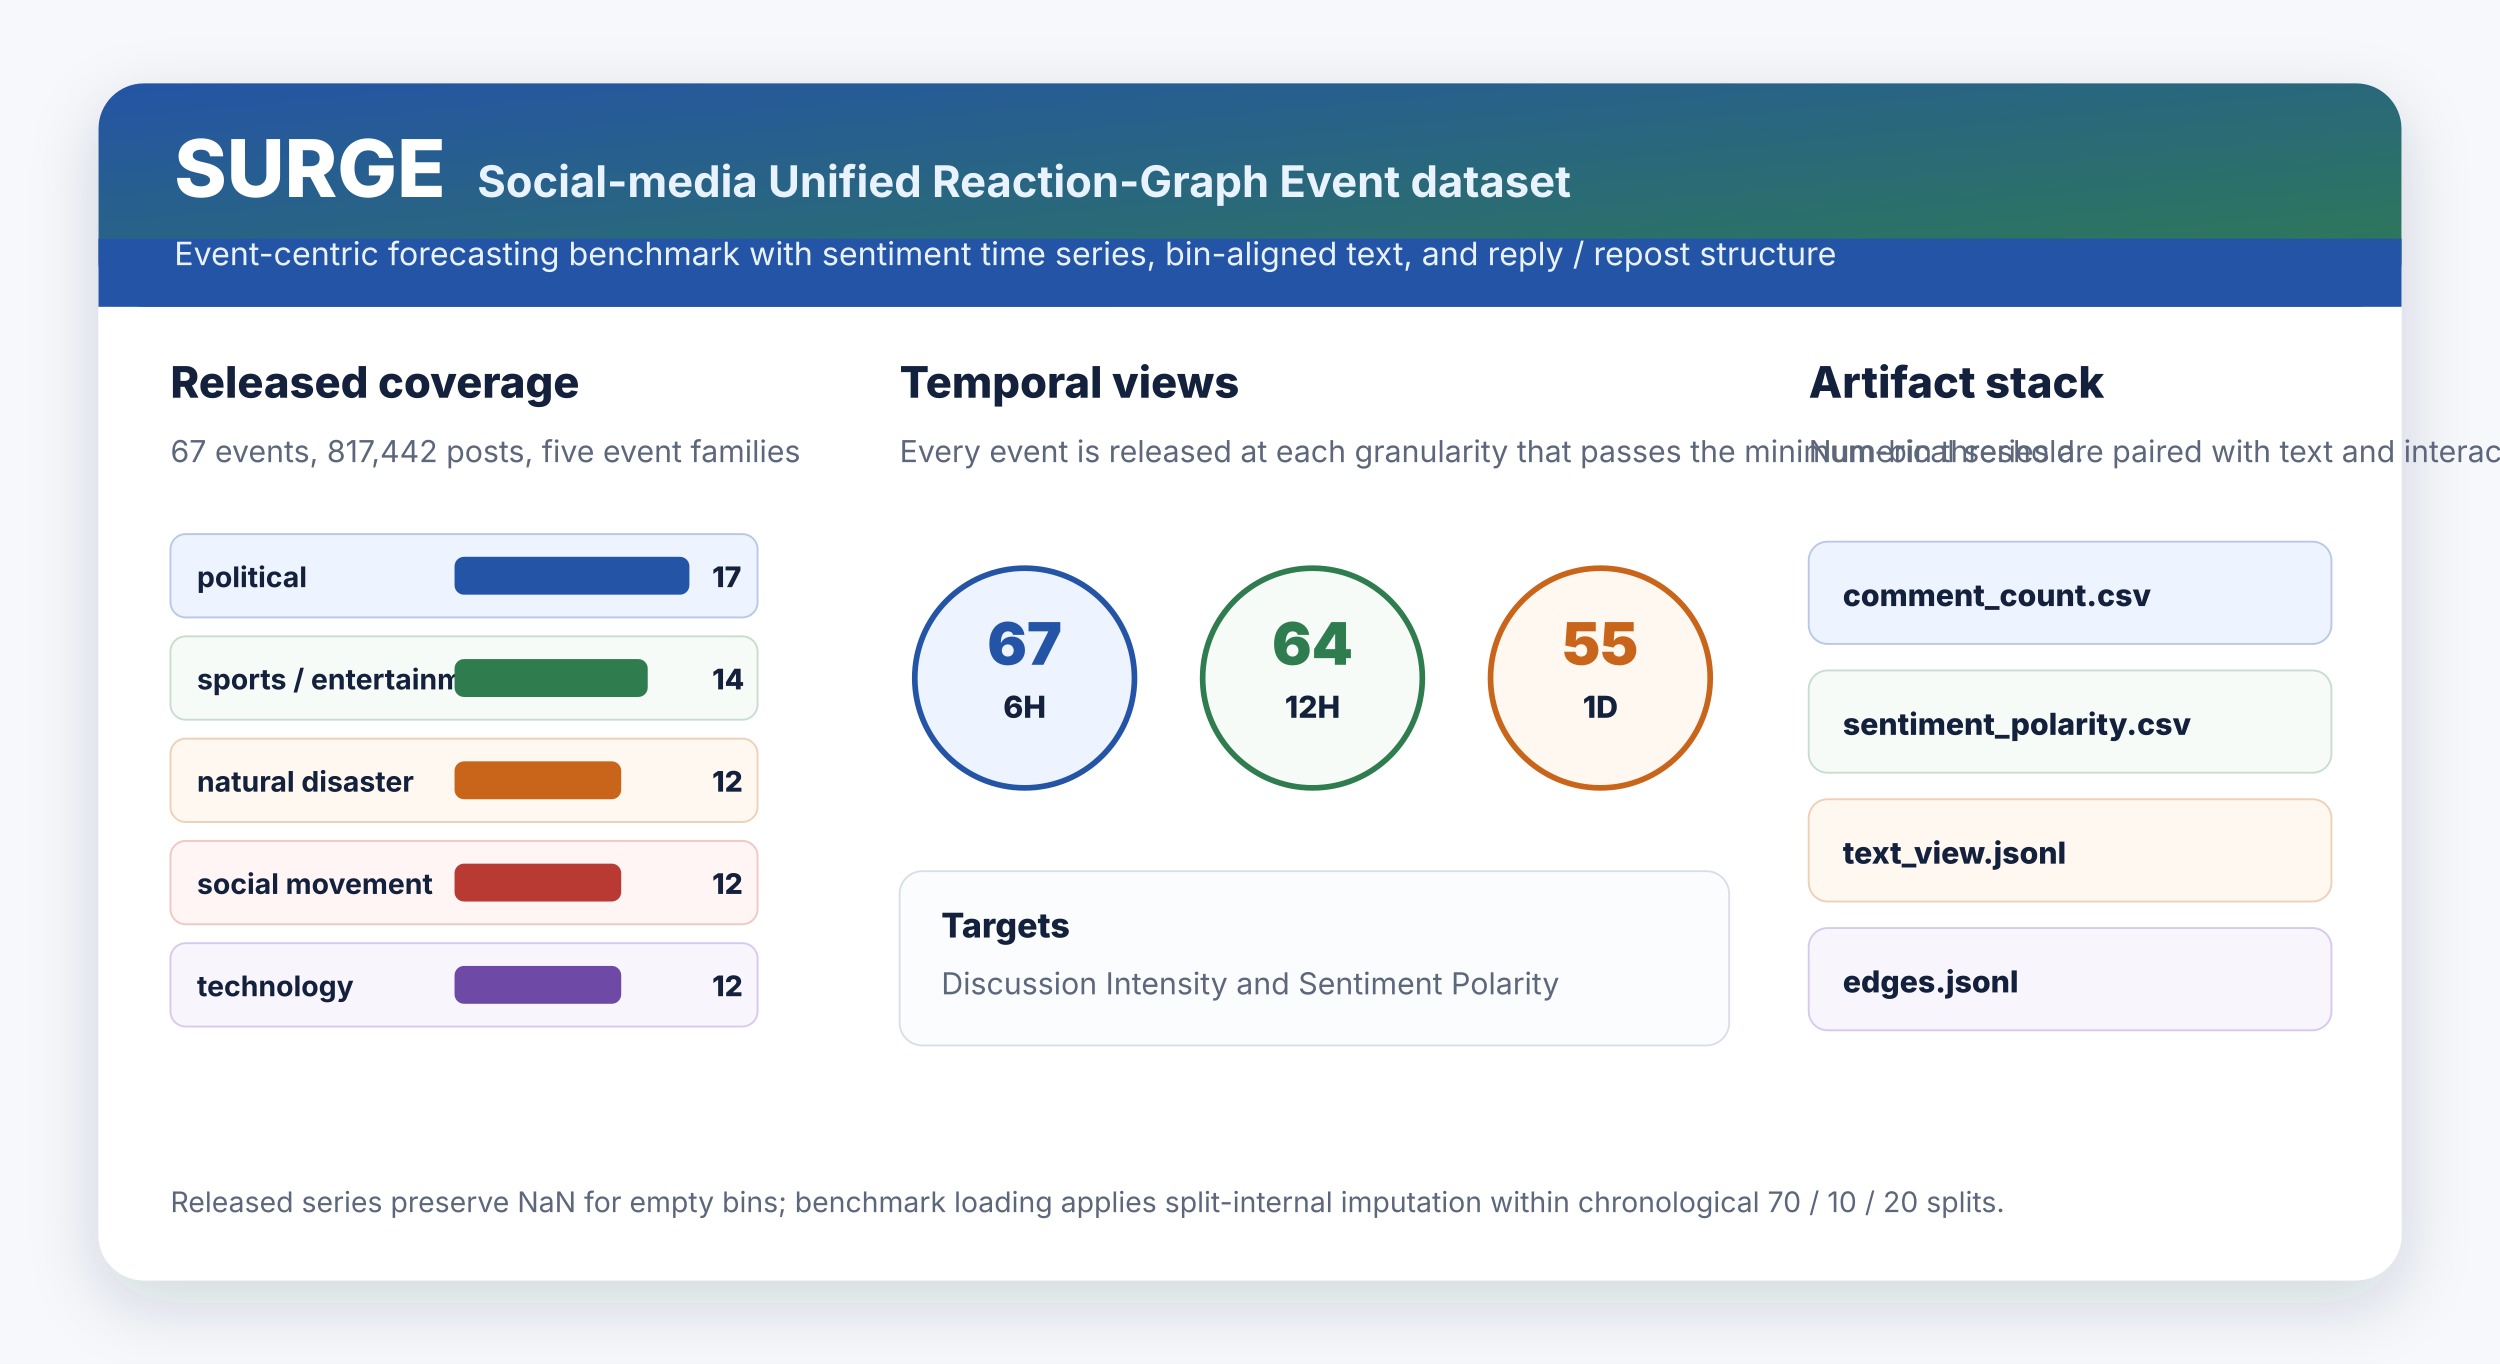
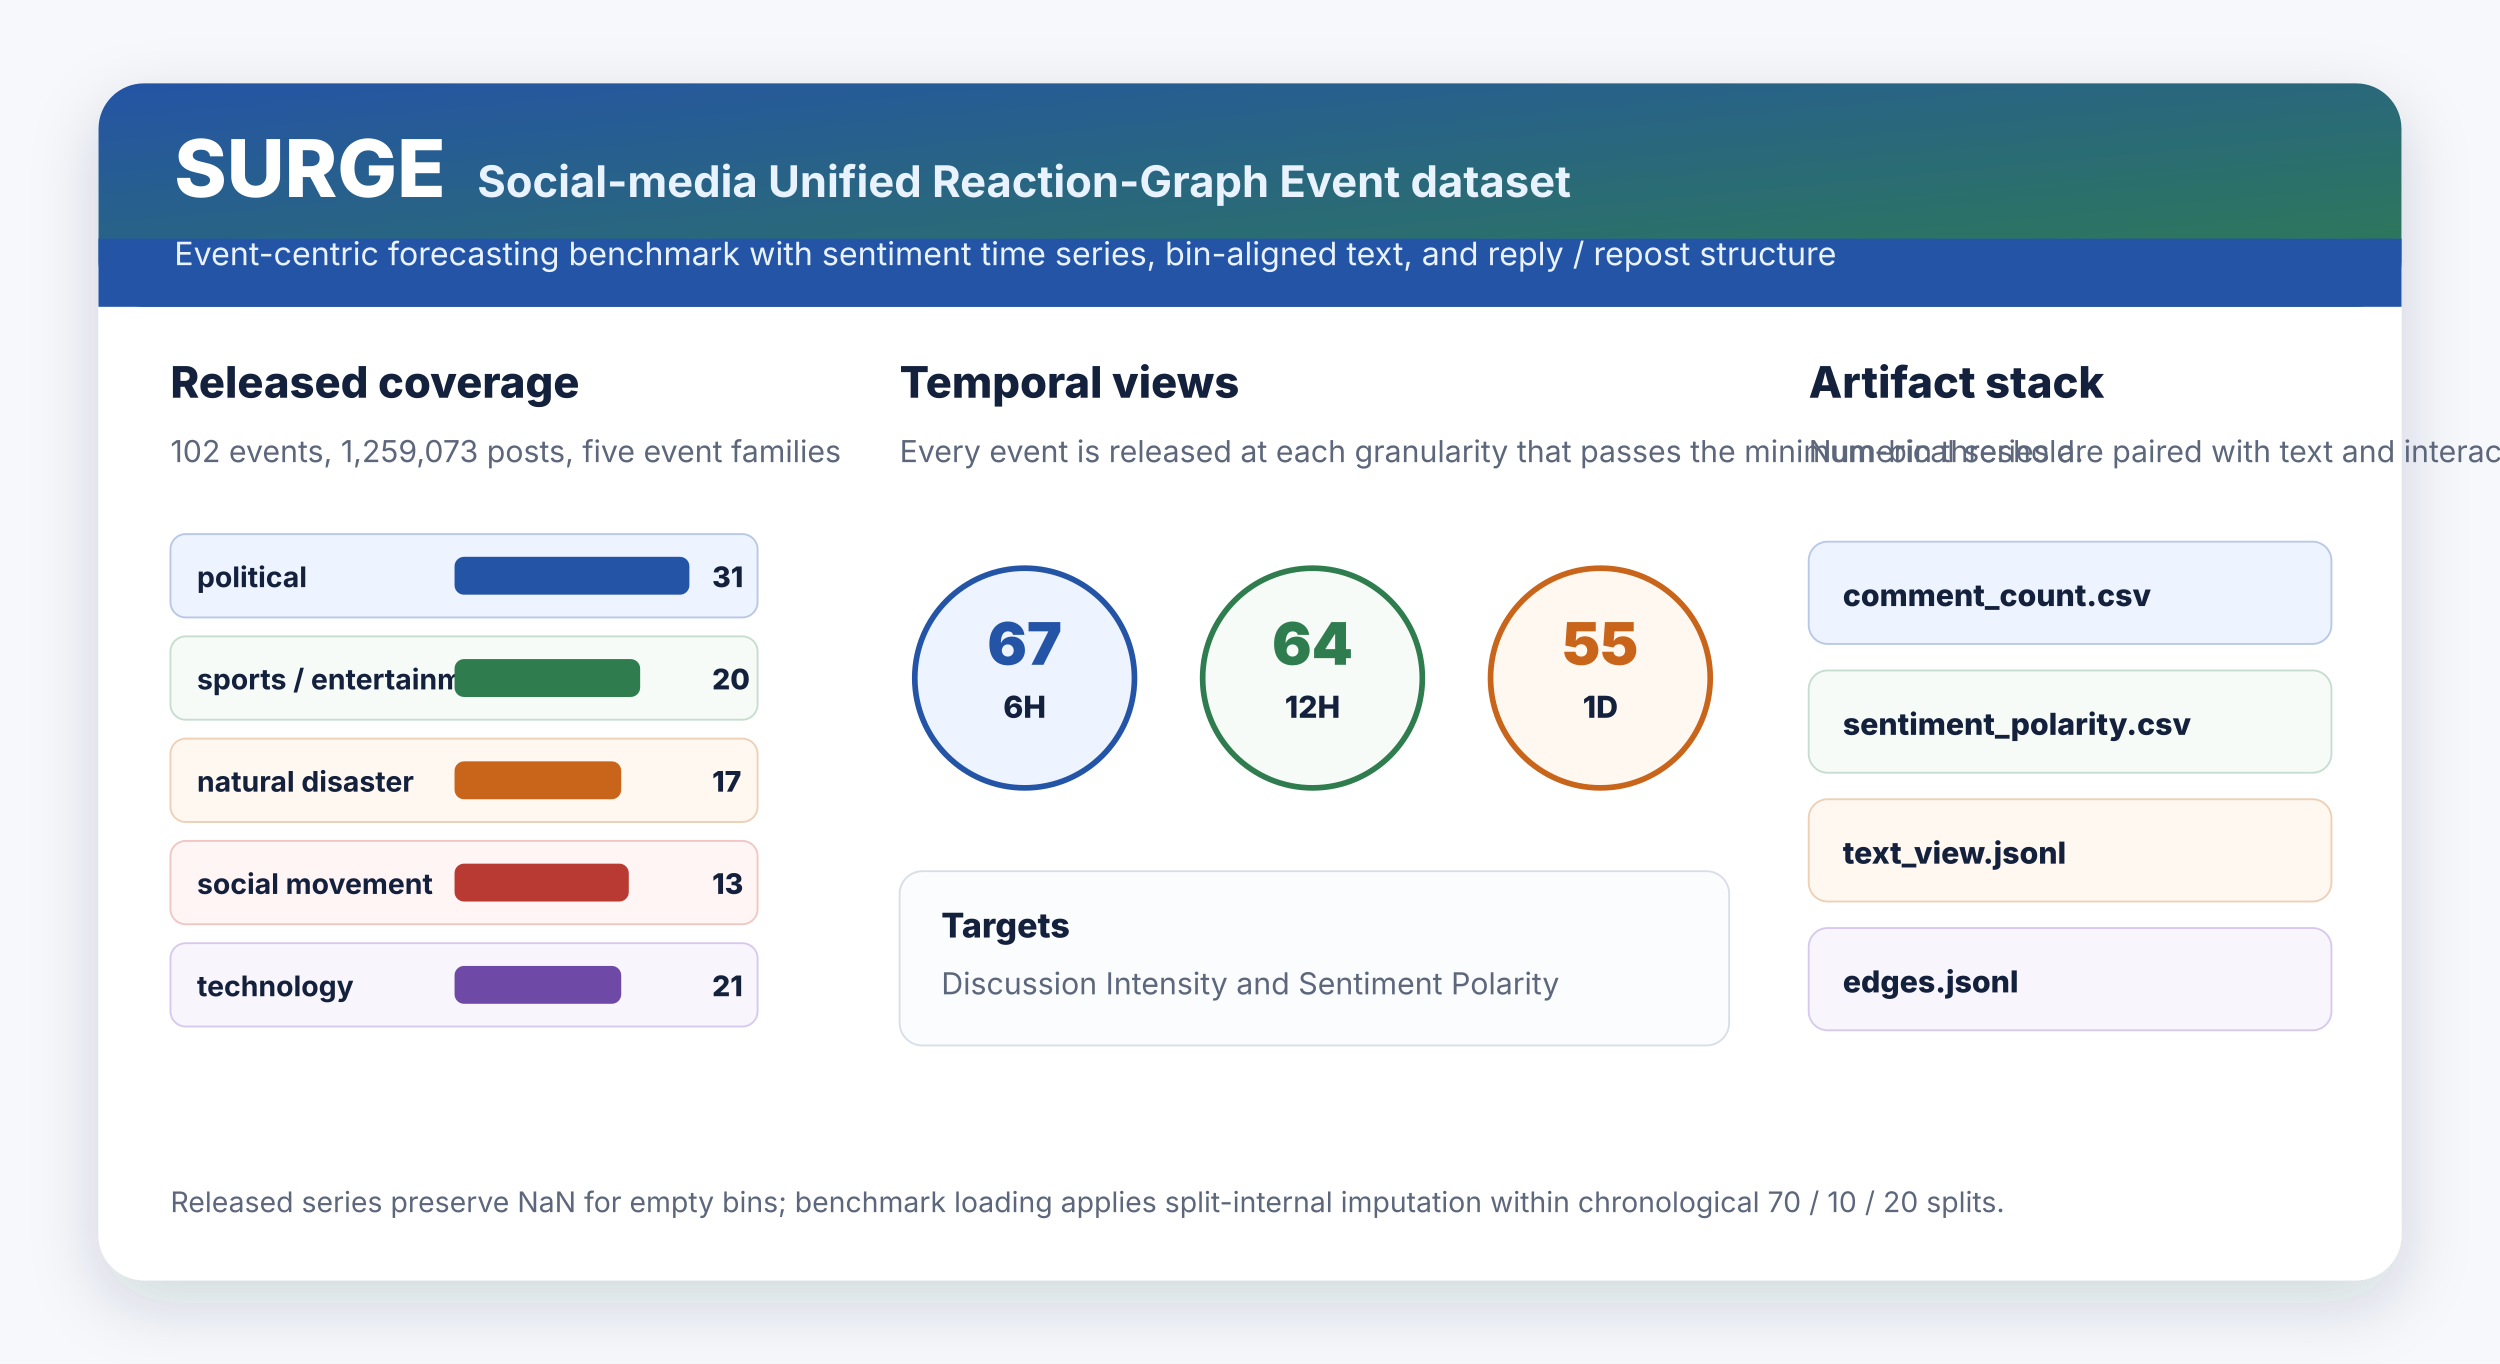
<svg xmlns="http://www.w3.org/2000/svg" width="1320" height="720" viewBox="0 0 1320 720" role="img" aria-labelledby="title desc">
  <defs>
    <filter id="shadow" x="-10%" y="-20%" width="120%" height="150%">
      <feDropShadow dx="0" dy="12" stdDeviation="18" flood-color="#14213d" flood-opacity="0.16" />
    </filter>
    <linearGradient id="header" x1="0" x2="1" y1="0" y2="1">
      <stop offset="0" stop-color="#2454a6" />
      <stop offset="1" stop-color="#2f7d4f" />
    </linearGradient>
  </defs>
  <rect width="1320" height="720" fill="#f6f8fb" />
  <rect x="52" y="44" width="1216" height="632" rx="24" fill="#ffffff" filter="url(#shadow)" />
  <rect x="52" y="44" width="1216" height="118" rx="24" fill="url(#header)" />
  <rect x="52" y="126" width="1216" height="36" fill="#2454a6" />
  <text x="92" y="104" fill="#ffffff" font-family="Inter, Arial, sans-serif" font-size="42" font-weight="800">SURGE</text>
  <text x="252" y="104" fill="#e9f2ff" font-family="Inter, Arial, sans-serif" font-size="23" font-weight="650">Social-media Unified Reaction-Graph Event dataset</text>
  <text x="92" y="140" fill="#e9f2ff" font-family="Inter, Arial, sans-serif" font-size="17">Event-centric forecasting benchmark with sentiment time series, bin-aligned text, and reply / repost structure</text>
  <g transform="translate(90 210)">
    <text x="0" y="0" fill="#14213d" font-family="Inter, Arial, sans-serif" font-size="23" font-weight="800">Released coverage</text>
-     <text x="0" y="34" fill="#5d677c" font-family="Inter, Arial, sans-serif" font-size="16">67 events, 817,442 posts, five event families</text>
+     <text x="0" y="34" fill="#5d677c" font-family="Inter, Arial, sans-serif" font-size="16">102 events, 1,259,073 posts, five event families</text>
    <g transform="translate(0 72)">
      <rect x="0" y="0" width="310" height="44" rx="8" fill="#edf3ff" stroke="#b9c8e6" />
      <text x="14" y="28" fill="#14213d" font-family="Inter, Arial, sans-serif" font-size="15" font-weight="750">political</text>
      <rect x="150" y="12" width="124" height="20" rx="5" fill="#2454a6" />
-       <text x="286" y="28" fill="#14213d" font-family="Inter, Arial, sans-serif" font-size="15" font-weight="800">17</text>
+       <text x="286" y="28" fill="#14213d" font-family="Inter, Arial, sans-serif" font-size="15" font-weight="800">31</text>
    </g>
    <g transform="translate(0 126)">
      <rect x="0" y="0" width="310" height="44" rx="8" fill="#f7fbf7" stroke="#c7ddcf" />
      <text x="14" y="28" fill="#14213d" font-family="Inter, Arial, sans-serif" font-size="15" font-weight="750">sports / entertainment</text>
-       <rect x="150" y="12" width="102" height="20" rx="5" fill="#2f7d4f" />
-       <text x="286" y="28" fill="#14213d" font-family="Inter, Arial, sans-serif" font-size="15" font-weight="800">14</text>
+       <rect x="150" y="12" width="98" height="20" rx="5" fill="#2f7d4f" />
+       <text x="286" y="28" fill="#14213d" font-family="Inter, Arial, sans-serif" font-size="15" font-weight="800">20</text>
    </g>
    <g transform="translate(0 180)">
      <rect x="0" y="0" width="310" height="44" rx="8" fill="#fff8f1" stroke="#edd0b6" />
      <text x="14" y="28" fill="#14213d" font-family="Inter, Arial, sans-serif" font-size="15" font-weight="750">natural disaster</text>
      <rect x="150" y="12" width="88" height="20" rx="5" fill="#c8651b" />
-       <text x="286" y="28" fill="#14213d" font-family="Inter, Arial, sans-serif" font-size="15" font-weight="800">12</text>
+       <text x="286" y="28" fill="#14213d" font-family="Inter, Arial, sans-serif" font-size="15" font-weight="800">17</text>
    </g>
    <g transform="translate(0 234)">
      <rect x="0" y="0" width="310" height="44" rx="8" fill="#fff5f4" stroke="#efc7c3" />
      <text x="14" y="28" fill="#14213d" font-family="Inter, Arial, sans-serif" font-size="15" font-weight="750">social movement</text>
-       <rect x="150" y="12" width="88" height="20" rx="5" fill="#b83a32" />
-       <text x="286" y="28" fill="#14213d" font-family="Inter, Arial, sans-serif" font-size="15" font-weight="800">12</text>
+       <rect x="150" y="12" width="92" height="20" rx="5" fill="#b83a32" />
+       <text x="286" y="28" fill="#14213d" font-family="Inter, Arial, sans-serif" font-size="15" font-weight="800">13</text>
    </g>
    <g transform="translate(0 288)">
      <rect x="0" y="0" width="310" height="44" rx="8" fill="#f8f5fc" stroke="#d7c9ee" />
      <text x="14" y="28" fill="#14213d" font-family="Inter, Arial, sans-serif" font-size="15" font-weight="750">technology</text>
      <rect x="150" y="12" width="88" height="20" rx="5" fill="#6e4aa6" />
-       <text x="286" y="28" fill="#14213d" font-family="Inter, Arial, sans-serif" font-size="15" font-weight="800">12</text>
+       <text x="286" y="28" fill="#14213d" font-family="Inter, Arial, sans-serif" font-size="15" font-weight="800">21</text>
    </g>
  </g>
  <g transform="translate(475 210)">
    <text x="0" y="0" fill="#14213d" font-family="Inter, Arial, sans-serif" font-size="23" font-weight="800">Temporal views</text>
    <text x="0" y="34" fill="#5d677c" font-family="Inter, Arial, sans-serif" font-size="16">Every event is released at each granularity that passes the minimum-bin threshold.</text>
    <g transform="translate(0 82)">
      <circle cx="66" cy="66" r="58" fill="#edf3ff" stroke="#2454a6" stroke-width="3" />
      <text x="66" y="59" text-anchor="middle" fill="#2454a6" font-family="Inter, Arial, sans-serif" font-size="31" font-weight="850">67</text>
      <text x="66" y="87" text-anchor="middle" fill="#14213d" font-family="Inter, Arial, sans-serif" font-size="16" font-weight="760">6H</text>
    </g>
    <g transform="translate(152 82)">
      <circle cx="66" cy="66" r="58" fill="#f7fbf7" stroke="#2f7d4f" stroke-width="3" />
      <text x="66" y="59" text-anchor="middle" fill="#2f7d4f" font-family="Inter, Arial, sans-serif" font-size="31" font-weight="850">64</text>
      <text x="66" y="87" text-anchor="middle" fill="#14213d" font-family="Inter, Arial, sans-serif" font-size="16" font-weight="760">12H</text>
    </g>
    <g transform="translate(304 82)">
      <circle cx="66" cy="66" r="58" fill="#fff8f1" stroke="#c8651b" stroke-width="3" />
      <text x="66" y="59" text-anchor="middle" fill="#c8651b" font-family="Inter, Arial, sans-serif" font-size="31" font-weight="850">55</text>
      <text x="66" y="87" text-anchor="middle" fill="#14213d" font-family="Inter, Arial, sans-serif" font-size="16" font-weight="760">1D</text>
    </g>
    <g transform="translate(0 250)">
      <rect x="0" y="0" width="438" height="92" rx="12" fill="#fbfcfe" stroke="#d8dee9" />
      <text x="22" y="35" fill="#14213d" font-family="Inter, Arial, sans-serif" font-size="18" font-weight="800">Targets</text>
      <text x="22" y="65" fill="#5d677c" font-family="Inter, Arial, sans-serif" font-size="16">Discussion Intensity and Sentiment Polarity</text>
    </g>
  </g>
  <g transform="translate(955 210)">
    <text x="0" y="0" fill="#14213d" font-family="Inter, Arial, sans-serif" font-size="23" font-weight="800">Artifact stack</text>
    <text x="0" y="34" fill="#5d677c" font-family="Inter, Arial, sans-serif" font-size="16">Numerical series are paired with text and interaction views.</text>
    <g transform="translate(0 76)">
      <rect x="0" y="0" width="276" height="54" rx="10" fill="#edf3ff" stroke="#b9c8e6" />
      <text x="18" y="34" fill="#14213d" font-family="Inter, Arial, sans-serif" font-size="16" font-weight="760">comment_count.csv</text>
    </g>
    <g transform="translate(0 144)">
      <rect x="0" y="0" width="276" height="54" rx="10" fill="#f7fbf7" stroke="#c7ddcf" />
      <text x="18" y="34" fill="#14213d" font-family="Inter, Arial, sans-serif" font-size="16" font-weight="760">sentiment_polarity.csv</text>
    </g>
    <g transform="translate(0 212)">
      <rect x="0" y="0" width="276" height="54" rx="10" fill="#fff8f1" stroke="#edd0b6" />
      <text x="18" y="34" fill="#14213d" font-family="Inter, Arial, sans-serif" font-size="16" font-weight="760">text_view.jsonl</text>
    </g>
    <g transform="translate(0 280)">
      <rect x="0" y="0" width="276" height="54" rx="10" fill="#f8f5fc" stroke="#d7c9ee" />
      <text x="18" y="34" fill="#14213d" font-family="Inter, Arial, sans-serif" font-size="16" font-weight="760">edges.jsonl</text>
    </g>
  </g>
  <text x="90" y="640" fill="#5d677c" font-family="Inter, Arial, sans-serif" font-size="15">Released series preserve NaN for empty bins; benchmark loading applies split-internal imputation within chronological 70 / 10 / 20 splits.</text>
</svg>
